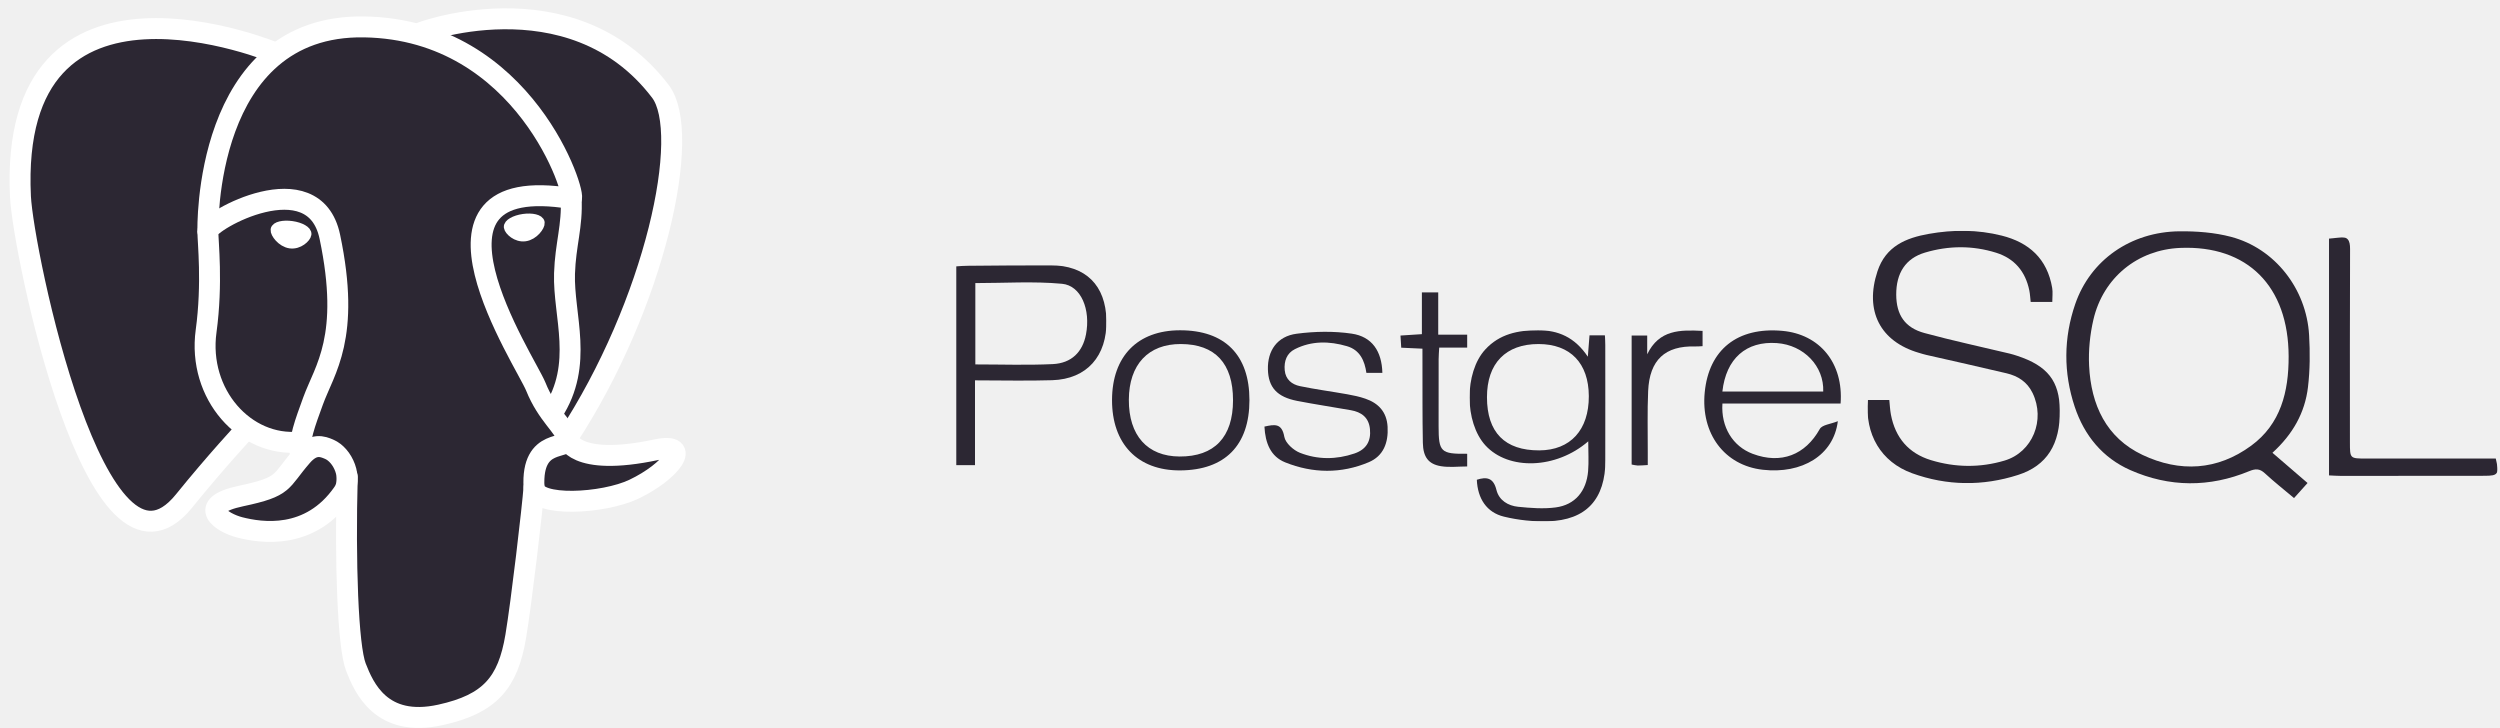
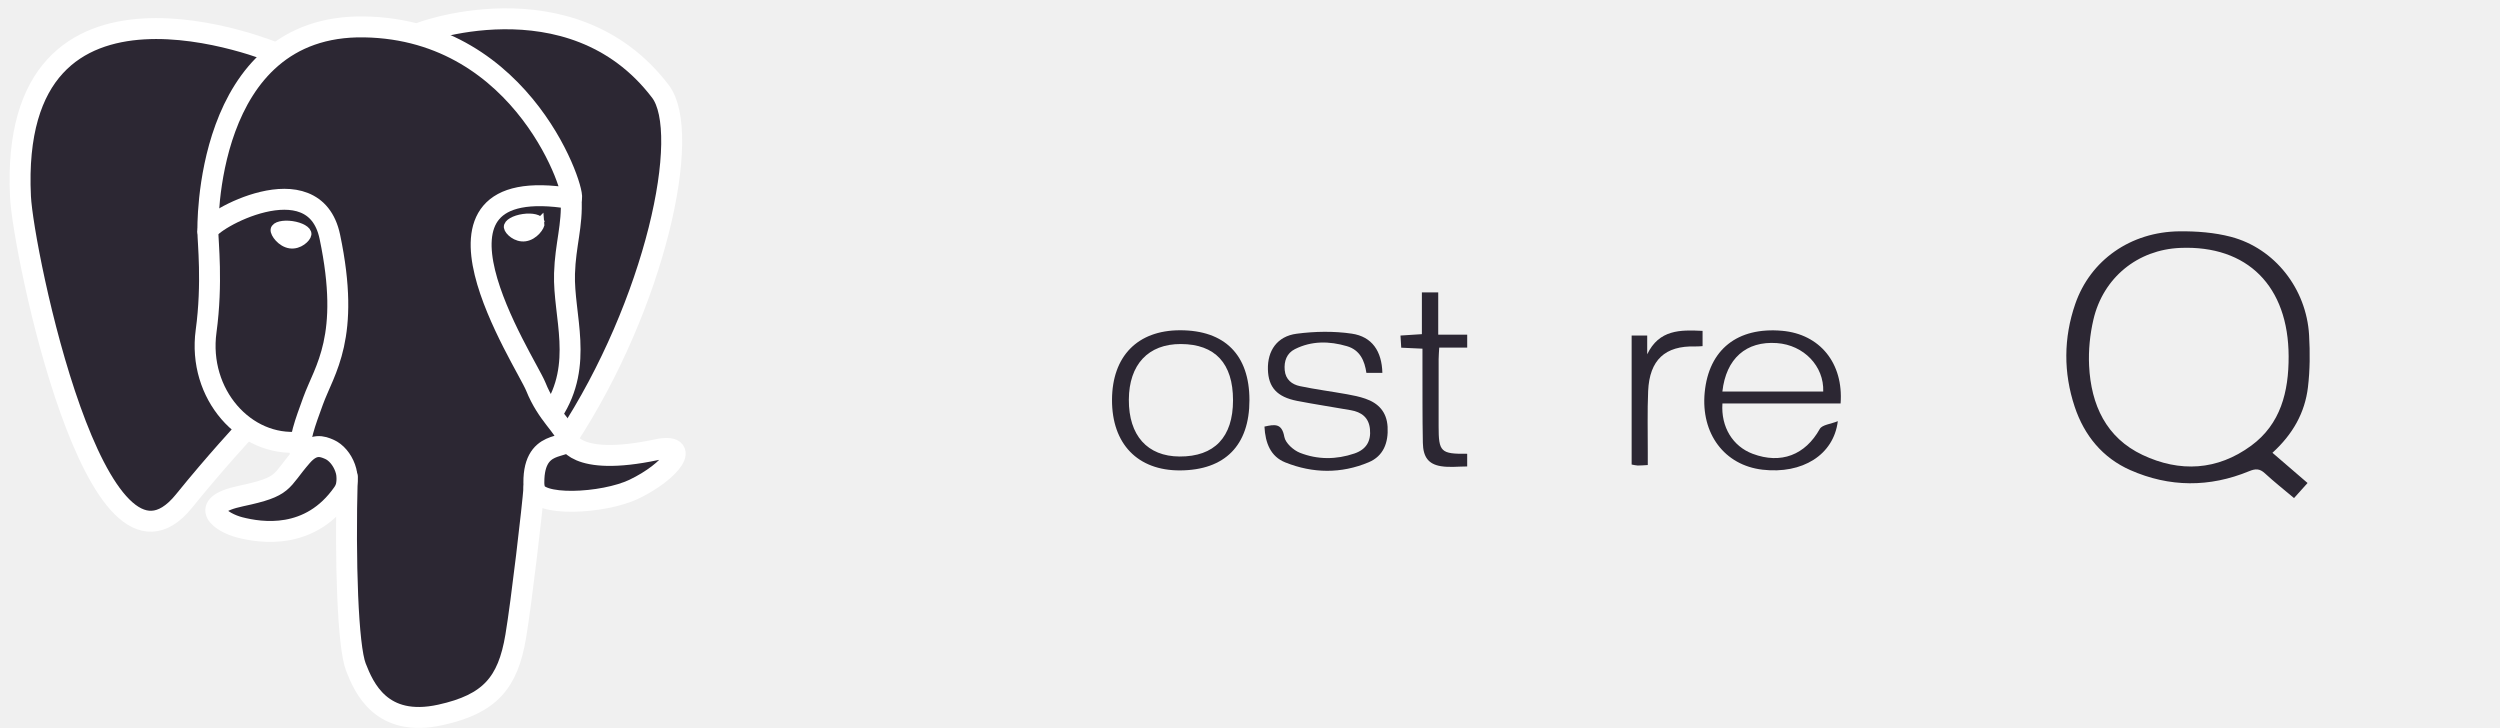
- <svg xmlns="http://www.w3.org/2000/svg" xmlns:xlink="http://www.w3.org/1999/xlink" width="134px" height="39px" viewBox="0 0 134 39" version="1.1">
-   <defs>
-     <polygon id="path-1" points="0.118 0.055 10.427 0.055 10.427 13.576 0.118 13.576" />
-     <polygon id="path-3" points="7.337 10.256 0.047 10.256 0.047 0.01 7.337 0.01" />
-     <polygon id="path-5" points="6.47474564e-21 0.067 6.47474564e-21 10.795 8.056 10.795 8.056 0.067 0 0.067" />
-     <polygon id="path-7" points="9.044 0.033 9.044 12.827 0.011 12.827 0.011 0.033" />
-   </defs>
-   <g id="UI-Design-(Teal)" stroke="none" stroke-width="1" fill="none" fill-rule="evenodd">
-     <g id="Project-detail-Teal-v1" transform="translate(-889, -5623)">
-       <g id="tech-logos" transform="translate(744, 5491)">
-         <g id="Postgres_SQL-white" transform="translate(146, 133)">
-           <g id="Page-1" transform="translate(50.25, 11.25)">
-             <path d="M71.421,6.856 C71.414,3.09 69.213,0.887 65.609,1.038 C63.334,1.133 61.481,2.624 60.956,4.884 C60.771,5.683 60.686,6.536 60.726,7.356 C60.829,9.458 61.645,11.215 63.592,12.135 C65.586,13.076 67.595,12.974 69.414,11.639 C70.997,10.478 71.426,8.746 71.421,6.856 M70.553,12.019 C71.206,12.581 71.795,13.088 72.435,13.639 C72.198,13.902 71.977,14.15 71.71,14.447 C71.171,13.993 70.641,13.575 70.146,13.118 C69.868,12.861 69.646,12.865 69.301,13.007 C67.177,13.883 65.032,13.874 62.934,12.947 C61.454,12.293 60.468,11.098 59.954,9.551 C59.348,7.727 59.356,5.869 59.981,4.051 C60.791,1.693 62.952,0.176 65.565,0.148 C66.488,0.139 67.442,0.21 68.331,0.444 C70.68,1.062 72.375,3.228 72.518,5.71 C72.571,6.635 72.567,7.578 72.458,8.497 C72.295,9.872 71.644,11.028 70.553,12.019" id="Fill-1" fill="#2C2733" fill-rule="nonzero" />
-             <g id="Group-5" transform="translate(48.73069, 0.067395)">
-               <g id="Fill-3-Clipped">
-                 <mask id="mask-2" fill="white">
-                   <use xlink:href="#path-1" />
-                 </mask>
-                 <g id="path-1" />
-                 <path d="M0.14,9.123 L1.286,9.123 C1.314,9.388 1.324,9.646 1.371,9.898 C1.606,11.151 2.328,11.983 3.517,12.346 C4.82,12.744 6.148,12.76 7.456,12.372 C8.965,11.926 9.667,10.191 8.963,8.742 C8.673,8.145 8.174,7.835 7.574,7.692 C6.145,7.351 4.711,7.036 3.28,6.708 C3.144,6.677 3.011,6.635 2.878,6.596 C0.789,5.987 -0.047,4.342 0.651,2.225 C1.096,0.875 2.189,0.433 3.405,0.218 C4.706,-0.013 6.018,-0.014 7.311,0.311 C8.77,0.677 9.751,1.546 10.017,3.117 C10.056,3.347 10.022,3.591 10.022,3.867 L8.864,3.867 C8.839,3.647 8.83,3.447 8.791,3.253 C8.583,2.228 7.988,1.536 7.015,1.23 C5.749,0.833 4.464,0.844 3.196,1.222 C2.162,1.531 1.652,2.314 1.657,3.479 C1.663,4.559 2.118,5.248 3.173,5.534 C4.685,5.944 6.219,6.272 7.743,6.637 C7.878,6.67 8.011,6.711 8.143,6.755 C9.771,7.292 10.409,8.108 10.427,9.676 C10.448,11.486 9.744,12.641 8.185,13.14 C6.295,13.746 4.379,13.726 2.507,13.048 C0.843,12.444 -0.033,10.962 0.14,9.123" id="Fill-3" fill="#2C2733" fill-rule="nonzero" mask="url(#mask-2)" />
-               </g>
-             </g>
-             <g id="Group-8" transform="translate(27.47073, 5.439488)">
-               <g id="Fill-6-Clipped">
-                 <mask id="mask-4" fill="white">
-                   <use xlink:href="#path-3" />
-                 </mask>
-                 <g id="path-3" />
-                 <path d="M0.981,3.601 C0.982,5.489 1.937,6.459 3.787,6.451 C5.456,6.443 6.447,5.356 6.44,3.54 C6.432,1.774 5.447,0.753 3.747,0.751 C1.985,0.749 0.98,1.785 0.981,3.601 M6.409,5.966 C4.688,7.457 2.135,7.534 0.898,6.184 C-0.232,4.95 -0.239,2.275 0.887,1.046 C1.655,0.208 2.642,0.012 3.713,0.01 C4.793,0.008 5.683,0.378 6.387,1.43 C6.424,0.95 6.449,0.638 6.477,0.285 L7.301,0.285 C7.312,0.451 7.333,0.626 7.334,0.8 C7.336,2.854 7.341,4.908 7.333,6.961 C7.326,9.07 6.308,10.191 4.252,10.252 C3.468,10.275 2.659,10.189 1.896,10.004 C0.959,9.778 0.48,9.031 0.437,8.025 C0.957,7.86 1.325,7.909 1.487,8.567 C1.627,9.133 2.113,9.42 2.652,9.474 C3.32,9.541 4.007,9.596 4.667,9.508 C5.701,9.37 6.311,8.641 6.402,7.563 C6.444,7.051 6.409,6.532 6.409,5.966" id="Fill-6" fill="#2C2733" fill-rule="nonzero" mask="url(#mask-4)" />
-               </g>
-             </g>
-             <g id="Group-11" transform="translate(0, 1.898791)">
-               <g id="Fill-9-Clipped">
-                 <mask id="mask-6" fill="white">
-                   <use xlink:href="#path-5" />
-                 </mask>
-                 <g id="path-5" />
-                 <path d="M1.028,5.384 C2.443,5.384 3.814,5.433 5.179,5.367 C6.188,5.318 6.778,4.715 6.959,3.775 C7.215,2.448 6.701,1.157 5.674,1.062 C4.145,0.92 2.594,1.025 1.028,1.025 L1.028,5.384 Z M1.01,6.238 L1.01,10.795 L-2.38875951e-05,10.795 L-2.38875951e-05,0.129 C0.222,0.116 0.433,0.094 0.644,0.093 C2.116,0.081 3.589,0.062 5.061,0.068 C6.944,0.075 8.016,1.141 8.055,3.016 C8.094,4.936 7.004,6.172 5.151,6.23 C3.801,6.273 2.448,6.238 1.01,6.238 L1.01,6.238 Z" id="Fill-9" fill="#2C2733" fill-rule="nonzero" mask="url(#mask-6)" />
-               </g>
-             </g>
-             <g id="Group-14" transform="translate(73.57379, 0.433675)">
-               <g id="Fill-12-Clipped">
-                 <mask id="mask-8" fill="white">
-                   <use xlink:href="#path-7" />
-                 </mask>
-                 <g id="path-7" />
-                 <path d="M0.011,12.799 L0.011,0.107 C0.196,0.087 0.367,0.076 0.535,0.048 C1.015,-0.03 1.142,0.192 1.14,0.661 C1.125,4.119 1.131,7.576 1.132,11.033 C1.133,11.893 1.135,11.894 1.99,11.894 C4.099,11.895 6.208,11.895 8.317,11.895 L8.95,11.895 C9.144,12.723 9.08,12.82 8.358,12.821 C5.791,12.826 3.225,12.827 0.658,12.827 C0.463,12.827 0.268,12.81 0.011,12.799" id="Fill-12" fill="#2C2733" fill-rule="nonzero" mask="url(#mask-8)" />
-               </g>
-             </g>
-             <path d="M46.475,8.738 C46.526,7.377 45.435,6.245 43.996,6.14 C42.345,6.019 41.267,6.966 41.069,8.738 L46.475,8.738 Z M47.406,9.378 L41.072,9.378 C40.988,10.642 41.629,11.675 42.694,12.075 C44.217,12.646 45.515,12.133 46.29,10.745 C46.417,10.517 46.876,10.482 47.258,10.326 C47.035,12.149 45.341,13.17 43.228,12.928 C41.18,12.693 39.908,10.993 40.123,8.78 C40.345,6.487 41.877,5.27 44.275,5.483 C46.292,5.662 47.568,7.215 47.406,9.378 L47.406,9.378 Z" id="Fill-15" fill="#2C2733" fill-rule="nonzero" />
-             <path d="M16.524,10.615 C17.074,10.493 17.458,10.424 17.59,11.165 C17.65,11.498 18.079,11.883 18.425,12.019 C19.375,12.394 20.376,12.389 21.349,12.057 C21.985,11.84 22.243,11.395 22.18,10.749 C22.118,10.119 21.717,9.836 21.156,9.737 C20.197,9.567 19.232,9.424 18.276,9.238 C17.199,9.028 16.737,8.512 16.71,7.56 C16.681,6.547 17.205,5.776 18.249,5.638 C19.22,5.51 20.235,5.492 21.201,5.633 C22.294,5.792 22.816,6.578 22.845,7.737 L21.989,7.737 C21.896,7.094 21.651,6.511 20.946,6.305 C20.001,6.029 19.057,6.011 18.157,6.464 C17.718,6.684 17.567,7.107 17.611,7.594 C17.657,8.097 18,8.358 18.427,8.447 C19.263,8.621 20.112,8.731 20.953,8.881 C21.285,8.94 21.619,9.009 21.936,9.12 C22.635,9.362 23.08,9.828 23.125,10.625 C23.173,11.478 22.904,12.192 22.114,12.525 C20.638,13.147 19.119,13.126 17.64,12.534 C16.855,12.22 16.569,11.499 16.524,10.615" id="Fill-17" fill="#2C2733" fill-rule="nonzero" />
-             <path d="M11.976,12.219 C13.844,12.228 14.84,11.18 14.84,9.204 C14.841,7.229 13.884,6.197 12.045,6.19 C10.297,6.184 9.264,7.289 9.256,9.175 C9.247,11.092 10.246,12.21 11.976,12.219 M15.72,9.197 C15.72,11.62 14.407,12.951 12.007,12.964 C9.73,12.976 8.346,11.542 8.355,9.181 C8.364,6.845 9.721,5.456 11.997,5.453 C14.401,5.449 15.721,6.777 15.72,9.197" id="Fill-19" fill="#2C2733" fill-rule="nonzero" />
-             <path d="M27.391,12.072 L27.391,12.752 C26.916,12.752 26.44,12.813 25.984,12.738 C25.314,12.627 25.03,12.248 25.015,11.485 C24.987,10.064 24.998,8.642 24.994,7.22 C24.993,6.98 24.993,6.74 24.993,6.439 C24.594,6.42 24.246,6.404 23.856,6.386 C23.842,6.167 23.83,5.975 23.816,5.735 C24.199,5.71 24.547,5.688 24.963,5.661 L24.963,3.422 L25.839,3.422 L25.839,5.687 L27.391,5.687 L27.391,6.382 L25.892,6.382 C25.88,6.618 25.861,6.81 25.861,7.002 C25.858,8.201 25.859,9.399 25.859,10.597 C25.86,11.975 25.971,12.089 27.391,12.072" id="Fill-21" fill="#2C2733" fill-rule="nonzero" />
-             <path d="M37.07,12.676 C36.847,12.688 36.69,12.704 36.533,12.702 C36.437,12.701 36.341,12.672 36.206,12.649 L36.206,5.736 L37.04,5.736 L37.04,6.74 C37.679,5.415 38.807,5.425 40.008,5.486 L40.008,6.304 C39.874,6.31 39.742,6.324 39.611,6.32 C38.001,6.274 37.165,7.039 37.091,8.706 C37.042,9.802 37.074,10.902 37.07,12.001 C37.07,12.202 37.07,12.403 37.07,12.676" id="Fill-23" fill="#2C2733" fill-rule="nonzero" />
-           </g>
-           <path d="M28.909,25.883 L29.307,25.919 C30.51,25.975 32.084,25.72 33.008,25.279 C34.999,24.33 36.179,22.745 34.217,23.161 C29.739,24.11 29.432,22.553 29.432,22.553 C34.159,15.345 36.136,6.196 34.43,3.956 C29.777,-2.152 21.723,0.736 21.588,0.811 C20.661,0.631 19.671,0.518 18.558,0.5 C16.532,0.465 14.995,1.045 13.829,1.954 C13.829,1.954 -0.539,-4.128 0.129,9.603 C0.272,12.524 4.204,31.706 8.895,25.912 C10.609,23.793 12.266,22.002 12.266,22.002 C13.089,22.564 14.073,22.85 15.106,22.747 C15.161,22.94 15.172,23.198 15.218,23.502 C14.01,24.889 14.365,25.133 11.949,25.644 C9.505,26.161 10.941,27.083 11.878,27.324 C13.015,27.616 15.644,28.03 17.421,25.474 L17.35,25.766 C17.824,26.155 17.792,28.566 17.86,30.289 C17.927,32.011 18.039,33.619 18.381,34.566 C18.723,35.514 19.126,37.955 22.301,37.256 C24.954,36.672 26.983,35.831 27.168,28.008 C27.42,25.85 27.344,25.533 28.909,25.883 Z" id="Shape" fill="#2C2733" fill-rule="nonzero" />
-           <path d="M34.217,23.161 C29.739,24.11 29.432,22.553 29.432,22.553 C34.159,15.345 36.136,6.195 34.43,3.956 C29.777,-2.153 21.723,0.736 21.588,0.811 L21.545,0.819 C20.661,0.63 19.671,0.518 18.558,0.499 C16.532,0.465 14.995,1.045 13.829,1.954 C13.829,1.954 -0.539,-4.128 0.129,9.603 C0.271,12.524 4.204,31.706 8.894,25.912 C10.609,23.793 12.265,22.002 12.265,22.002 C13.088,22.564 14.073,22.85 15.106,22.747 L15.186,22.677 C15.161,22.94 15.172,23.198 15.218,23.502 C14.01,24.889 14.365,25.133 11.949,25.644 C9.505,26.161 10.941,27.083 11.878,27.324 C13.015,27.616 15.644,28.03 17.421,25.474 L17.35,25.766 C17.823,26.155 18.156,28.3 18.1,30.244 C18.044,32.189 18.007,33.524 18.38,34.566 C18.753,35.609 19.125,37.955 22.301,37.256 C24.954,36.672 26.329,35.158 26.52,32.632 C26.656,30.837 26.963,31.102 26.983,29.497 L27.229,28.737 C27.513,26.303 27.274,25.518 28.909,25.883 L29.306,25.919 C30.51,25.975 32.084,25.72 33.009,25.278 C34.999,24.329 36.179,22.745 34.217,23.161 L34.217,23.161 Z" id="Shape" fill="#2C2733" fill-rule="nonzero" />
-           <path d="M17.613,24.556 C17.49,29.085 17.644,33.646 18.075,34.754 C18.507,35.863 19.43,38.018 22.606,37.319 C25.259,36.735 26.225,35.604 26.644,33.107 C26.952,31.271 27.547,26.169 27.623,25.124" id="Shape" stroke="#FFFFFF" stroke-width="1.122" stroke-linecap="round" stroke-linejoin="round" />
-           <path d="M13.807,1.853 C13.807,1.853 -0.571,-4.185 0.097,9.546 C0.239,12.467 4.172,31.649 8.863,25.855 C10.577,23.736 12.127,22.074 12.127,22.074" id="Shape" stroke="#FFFFFF" stroke-width="1.122" stroke-linecap="round" stroke-linejoin="round" />
-           <path d="M21.573,0.751 C21.075,0.911 29.571,-2.44 34.399,3.899 C36.104,6.138 34.128,15.287 29.4,22.496" id="Shape" stroke="#FFFFFF" stroke-width="1.122" stroke-linecap="round" stroke-linejoin="round" />
-           <path d="M29.4,22.496 C29.4,22.496 29.708,24.054 34.186,23.104 C36.148,22.688 34.967,24.273 32.977,25.222 C31.344,26.001 27.683,26.2 27.623,25.124 C27.47,22.348 29.55,23.191 29.4,22.496 C29.264,21.869 28.334,21.254 27.718,19.721 C27.181,18.383 20.348,8.119 29.613,9.643 C29.953,9.571 27.197,0.588 18.526,0.442 C9.857,0.296 10.142,11.396 10.142,11.396" id="Shape" stroke="#FFFFFF" stroke-width="1.122" stroke-linecap="round" stroke-linejoin="bevel" />
-           <path d="M15.186,23.445 C13.978,24.832 14.333,25.076 11.917,25.587 C9.473,26.105 10.909,27.026 11.846,27.267 C12.983,27.559 15.612,27.973 17.389,25.416 C17.93,24.638 17.386,23.396 16.643,23.08 C16.284,22.927 15.803,22.736 15.186,23.445 L15.186,23.445 Z" id="Shape" stroke="#FFFFFF" stroke-width="1.122" stroke-linecap="round" stroke-linejoin="round" />
-           <path d="M15.107,23.421 C14.985,22.605 15.368,21.635 15.778,20.499 C16.394,18.796 17.816,17.092 16.679,11.688 C15.831,7.661 10.145,10.85 10.142,11.396 C10.138,11.942 10.399,14.164 10.047,16.751 C9.587,20.127 12.137,22.982 15.074,22.69" id="Shape" stroke="#FFFFFF" stroke-width="1.122" stroke-linecap="round" stroke-linejoin="round" />
-           <path d="M13.754,11.314 C13.729,11.501 14.087,11.998 14.553,12.065 C15.019,12.131 15.418,11.743 15.443,11.556 C15.469,11.37 15.111,11.164 14.644,11.098 C14.178,11.031 13.779,11.128 13.754,11.314 L13.754,11.314 Z" id="Shape" stroke="#FFFFFF" stroke-width="0.5" fill="#FFFFFF" fill-rule="nonzero" />
-           <path d="M27.946,10.934 C27.971,11.12 27.613,11.618 27.147,11.684 C26.68,11.751 26.281,11.362 26.256,11.176 C26.231,10.99 26.589,10.784 27.055,10.717 C27.522,10.651 27.92,10.748 27.946,10.934 L27.946,10.934 Z" id="Shape" stroke="#FFFFFF" stroke-width="0.5" fill="#FFFFFF" fill-rule="nonzero" />
-           <path d="M29.613,9.643 C29.69,11.106 29.307,12.102 29.258,13.66 C29.187,15.923 30.309,18.514 28.618,21.108" id="Shape" stroke="#FFFFFF" stroke-width="1.122" stroke-linecap="round" stroke-linejoin="round" />
-         </g>
-       </g>
+ <svg xmlns="http://www.w3.org/2000/svg" height="39" viewBox="0 0 134 39" width="134">
+   <mask id="a" fill="#fff" />
+   <mask id="b" fill="#fff" />
+   <mask id="c" fill="#fff" />
+   <mask id="d" fill="#fff" />
+   <g fill="none" fill-rule="evenodd" transform="translate(1 1)">
+     <g fill="#2c2733" fill-rule="nonzero" transform="translate(50.25 11.25)">
+       <path d="m71.421 6.856c-.008-3.766-2.208-5.969-5.812-5.818-2.275.095-4.128 1.586-4.653 3.846-.186.799-.27 1.652-.23 2.472.103 2.102.919 3.86 2.866 4.779 1.994.941 4.003.839 5.822-.496 1.582-1.161 2.012-2.893 2.007-4.783m-.868 5.163c.653.562 1.242 1.069 1.882 1.62-.236.263-.458.511-.725.808-.539-.454-1.069-.872-1.564-1.329-.279-.257-.501-.253-.845-.111-2.124.876-4.269.867-6.368-.06-1.48-.654-2.465-1.849-2.98-3.396-.606-1.823-.598-3.682.027-5.499.811-2.358 2.971-3.876 5.584-3.903.923-.01 1.877.062 2.766.295 2.349.618 4.044 2.784 4.187 5.266.053.926.049 1.869-.06 2.788-.163 1.375-.814 2.531-1.905 3.522" />
+       <path d="m.14 9.123h1.146c.028.265.038.523.085.775.235 1.253.956 2.085 2.145 2.448 1.304.398 2.631.414 3.94.026 1.509-.447 2.211-2.182 1.507-3.631-.29-.596-.789-.907-1.389-1.05-1.428-.341-2.862-.656-4.294-.984-.135-.031-.268-.073-.402-.112-2.089-.609-2.925-2.255-2.227-4.372.445-1.35 1.538-1.791 2.754-2.007 1.302-.231 2.614-.231 3.906.093 1.459.366 2.44 1.235 2.706 2.806.039.231.005.474.005.75h-1.158c-.026-.22-.035-.42-.074-.613-.207-1.025-.803-1.718-1.776-2.023-1.266-.398-2.551-.386-3.818-.008-1.035.308-1.545 1.092-1.539 2.257.005 1.08.46 1.769 1.515 2.055 1.513.41 3.046.738 4.57 1.104.135.032.268.074.4.117 1.628.537 2.266 1.354 2.284 2.922.021 1.81-.683 2.965-2.241 3.464-1.89.605-3.807.586-5.678-.092-1.664-.603-2.54-2.086-2.368-3.925" mask="url(#a)" transform="translate(48.73069 .067395)" />
+       <path d="m.981 3.601c.001 1.889.956 2.859 2.806 2.85 1.669-.008 2.66-1.095 2.653-2.911-.007-1.766-.993-2.787-2.693-2.789-1.762-.002-2.767 1.033-2.766 2.85m5.428 2.365c-1.721 1.491-4.274 1.568-5.511.218-1.13-1.234-1.137-3.909-.012-5.137.768-.839 1.755-1.035 2.827-1.037 1.08-.002 1.969.368 2.673 1.42.038-.48.062-.792.09-1.146h.824c.011.167.032.341.032.516.002 2.054.007 4.107-0 6.161-.007 2.109-1.025 3.23-3.081 3.291-.784.023-1.593-.063-2.356-.248-.937-.227-1.416-.973-1.459-1.98.52-.164.888-.115 1.051.542.14.567.626.854 1.165.908.668.067 1.355.122 2.015.034 1.034-.138 1.644-.867 1.735-1.946.043-.512.007-1.031.007-1.597" mask="url(#b)" transform="translate(27.47073 5.439488)" />
+       <path d="m1.028 5.384c1.415 0 2.785.05 4.151-.016 1.009-.049 1.599-.652 1.78-1.592.256-1.327-.258-2.617-1.285-2.713-1.529-.142-3.08-.037-4.646-.037zm-.019.855v4.556h-1.01v-10.666c.222-.013.433-.034.644-.036 1.472-.012 2.945-.03 4.417-.025 1.883.007 2.955 1.073 2.993 2.948.039 1.92-1.05 3.156-2.904 3.214-1.35.042-2.703.008-4.141.008z" mask="url(#c)" transform="translate(0 1.898791)" />
+       <path d="m.011 12.799v-12.692c.185-.02.355-.031.523-.058.48-.078.607.143.605.613-.015 3.457-.008 6.914-.007 10.372 0.0.86.002.861.858.861 2.109 0 4.218 0 6.326 0h.633c.194.829.131.925-.592.927-2.566.004-5.133.005-7.699.006-.195 0-.39-.017-.647-.028" mask="url(#d)" transform="translate(73.57379 .433675)" />
+       <path d="m46.475 8.738c.05-1.361-1.04-2.493-2.479-2.598-1.651-.121-2.729.826-2.927 2.598zm.931.639h-6.334c-.085 1.265.557 2.298 1.622 2.697 1.522.571 2.82.058 3.595-1.33.128-.228.586-.263.968-.419-.223 1.822-1.917 2.844-4.029 2.601-2.048-.235-3.32-1.934-3.106-4.148.223-2.293 1.755-3.51 4.153-3.297 2.017.179 3.293 1.732 3.131 3.895z" />
+       <path d="m16.524 10.615c.55-.122.934-.191 1.066.55.059.333.489.718.835.854.95.375 1.951.37 2.924.038.635-.217.894-.662.831-1.308-.062-.63-.463-.913-1.024-1.012-.96-.17-1.924-.313-2.88-.499-1.076-.21-1.539-.726-1.566-1.678-.029-1.013.495-1.785 1.539-1.922.971-.128 1.986-.146 2.953-.005 1.093.159 1.615.945 1.643 2.104h-.856c-.093-.643-.338-1.226-1.043-1.432-.945-.276-1.889-.294-2.79.159-.438.22-.59.643-.545 1.13.046.504.389.764.816.853.836.175 1.685.284 2.526.435.332.059.666.128.983.238.699.242 1.143.708 1.189 1.506.048.853-.221 1.567-1.01 1.9-1.476.622-2.996.601-4.474.009-.785-.314-1.071-1.035-1.116-1.919" />
+       <path d="m11.976 12.219c1.868.009 2.864-1.039 2.864-3.015.001-1.975-.956-3.007-2.795-3.014-1.748-.006-2.781 1.098-2.789 2.985-.009 1.917.991 3.035 2.72 3.044m3.744-3.022c-0 2.423-1.313 3.754-3.714 3.767-2.277.012-3.661-1.422-3.652-3.784.009-2.336 1.366-3.725 3.642-3.728 2.404-.004 3.724 1.324 3.724 3.744" />
+       <path d="m27.391 12.072v.68c-.474 0-.951.061-1.407-.014-.67-.11-.954-.489-.969-1.253-.028-1.421-.017-2.843-.021-4.265-.001-.24-0-.481-0-.781-.4-.019-.747-.035-1.138-.053-.013-.219-.025-.411-.04-.651.384-.025.732-.047 1.147-.074v-2.239h.876v2.265h1.553v.695h-1.499c-.013.236-.031.428-.032.62-.003 1.198-.002 2.397-.001 3.595 0 1.378.112 1.491 1.532 1.475" />
+       <path d="m37.07 12.676c-.223.012-.38.028-.537.026-.096-.001-.192-.03-.327-.053v-6.913h.834v1.004c.639-1.326 1.767-1.316 2.968-1.255v.818c-.134.006-.266.021-.397.017-1.61-.046-2.446.719-2.52 2.386-.048 1.096-.017 2.196-.02 3.295-.001.201-0.0.403-0.0.675" />
+     </g>
+     <path d="m28.909 25.883.397.036c1.203.056 2.777-.199 3.702-.64 1.991-.949 3.171-2.534 1.208-2.117-4.477.949-4.785-.609-4.785-.609 4.728-7.208 6.704-16.357 4.998-18.597-4.653-6.109-12.707-3.22-12.842-3.145-.928-.18-1.918-.293-3.03-.312-2.026-.034-3.563.546-4.73 1.455 0 0-14.368-6.082-13.699 7.649.142 2.921 4.075 22.103 8.765 16.309 1.714-2.119 3.371-3.91 3.371-3.91.823.562 1.808.848 2.841.745.055.193.066.45.112.755-1.208 1.387-.853 1.631-3.269 2.142-2.444.518-1.008 1.439-.071 1.68 1.137.292 3.766.706 5.543-1.85l-.071.292c.474.39.442 2.801.509 4.523.067 1.723.18 3.33.521 4.278.342.948.745 3.389 3.92 2.69 2.653-.584 4.682-1.425 4.867-9.248.252-2.159.177-2.475 1.741-2.125z" fill="#2c2733" fill-rule="nonzero" />
+     <path d="m34.217 23.161c-4.478.949-4.785-.609-4.785-.609 4.728-7.208 6.704-16.358 4.998-18.597-4.653-6.108-12.707-3.22-12.842-3.145l-.043.008c-.885-.189-1.875-.301-2.987-.32-2.026-.034-3.563.546-4.729 1.454 0 0-14.368-6.082-13.7 7.649.142 2.921 4.075 22.103 8.765 16.309 1.714-2.119 3.371-3.91 3.371-3.91.823.562 1.808.848 2.84.745l.08-.07c-.025.263-.014.52.032.825-1.208 1.387-.853 1.631-3.269 2.142-2.444.518-1.008 1.439-.071 1.68 1.137.292 3.766.706 5.543-1.85l-.071.292c.473.39.806 2.535.75 4.479-.056 1.944-.093 3.279.28 4.322.373 1.043.745 3.389 3.92 2.69 2.653-.584 4.028-2.098 4.22-4.624.136-1.796.443-1.53.462-3.135l.246-.76c.284-2.434.045-3.219 1.68-2.854l.397.036c1.203.056 2.778-.199 3.702-.64 1.99-.949 3.171-2.534 1.208-2.117z" fill="#2c2733" fill-rule="nonzero" />
+     <g stroke="#fff">
+       <path d="m17.613 24.556c-.123 4.529.031 9.089.462 10.198.432 1.108 1.355 3.264 4.531 2.565 2.653-.584 3.619-1.715 4.037-4.212.309-1.837.903-6.938.98-7.983" stroke-linecap="round" stroke-linejoin="round" stroke-width="1.122" />
+       <path d="m13.807 1.853s-14.378-6.038-13.709 7.693c.142 2.921 4.075 22.103 8.766 16.309 1.714-2.119 3.264-3.781 3.264-3.781" stroke-linecap="round" stroke-linejoin="round" stroke-width="1.122" />
+       <path d="m21.573.751c-.498.16 7.998-3.191 12.826 3.148 1.705 2.239-.271 11.389-4.998 18.597" stroke-linecap="round" stroke-linejoin="round" stroke-width="1.122" />
+       <path d="m29.4 22.496s.308 1.558 4.786.609c1.962-.416.781 1.168-1.209 2.118-1.633.779-5.294.978-5.354-.098-.154-2.776 1.927-1.933 1.777-2.629-.136-.627-1.066-1.241-1.682-2.775-.537-1.338-7.37-11.602 1.895-10.078.339-.072-2.416-9.055-11.087-9.201-8.669-.146-8.384 10.954-8.384 10.954" stroke-linecap="round" stroke-linejoin="bevel" stroke-width="1.122" />
+       <path d="m15.186 23.445c-1.209 1.387-.853 1.631-3.269 2.142-2.444.518-1.008 1.439-.071 1.68 1.137.292 3.766.706 5.543-1.85.541-.778-.003-2.02-.746-2.337-.359-.153-.839-.344-1.456.365z" stroke-linecap="round" stroke-linejoin="round" stroke-width="1.122" />
+       <path d="m15.107 23.421c-.122-.816.261-1.786.671-2.922.616-1.704 2.038-3.407.901-8.811-.848-4.027-6.533-.838-6.537-.292-.003.546.257 2.768-.095 5.355-.459 3.376 2.091 6.232 5.027 5.939" stroke-linecap="round" stroke-linejoin="round" stroke-width="1.122" />
+       <path d="m13.754 11.314c-.026.186.332.684.799.751.466.067.865-.322.89-.508.025-.186-.332-.392-.799-.459-.466-.067-.865.03-.89.216z" fill="#fff" fill-rule="nonzero" stroke-width=".5" />
+       <path d="m27.946 10.934c.025.186-.332.684-.799.751-.466.067-.865-.322-.891-.508-.025-.186.333-.392.799-.459.466-.067.865.03.89.217z" fill="#fff" fill-rule="nonzero" stroke-width=".5" />
+       <path d="m29.613 9.643c.077 1.463-.307 2.459-.355 4.017-.072 2.264 1.05 4.854-.64 7.448" stroke-linecap="round" stroke-linejoin="round" stroke-width="1.122" />
    </g>
  </g>
</svg>
